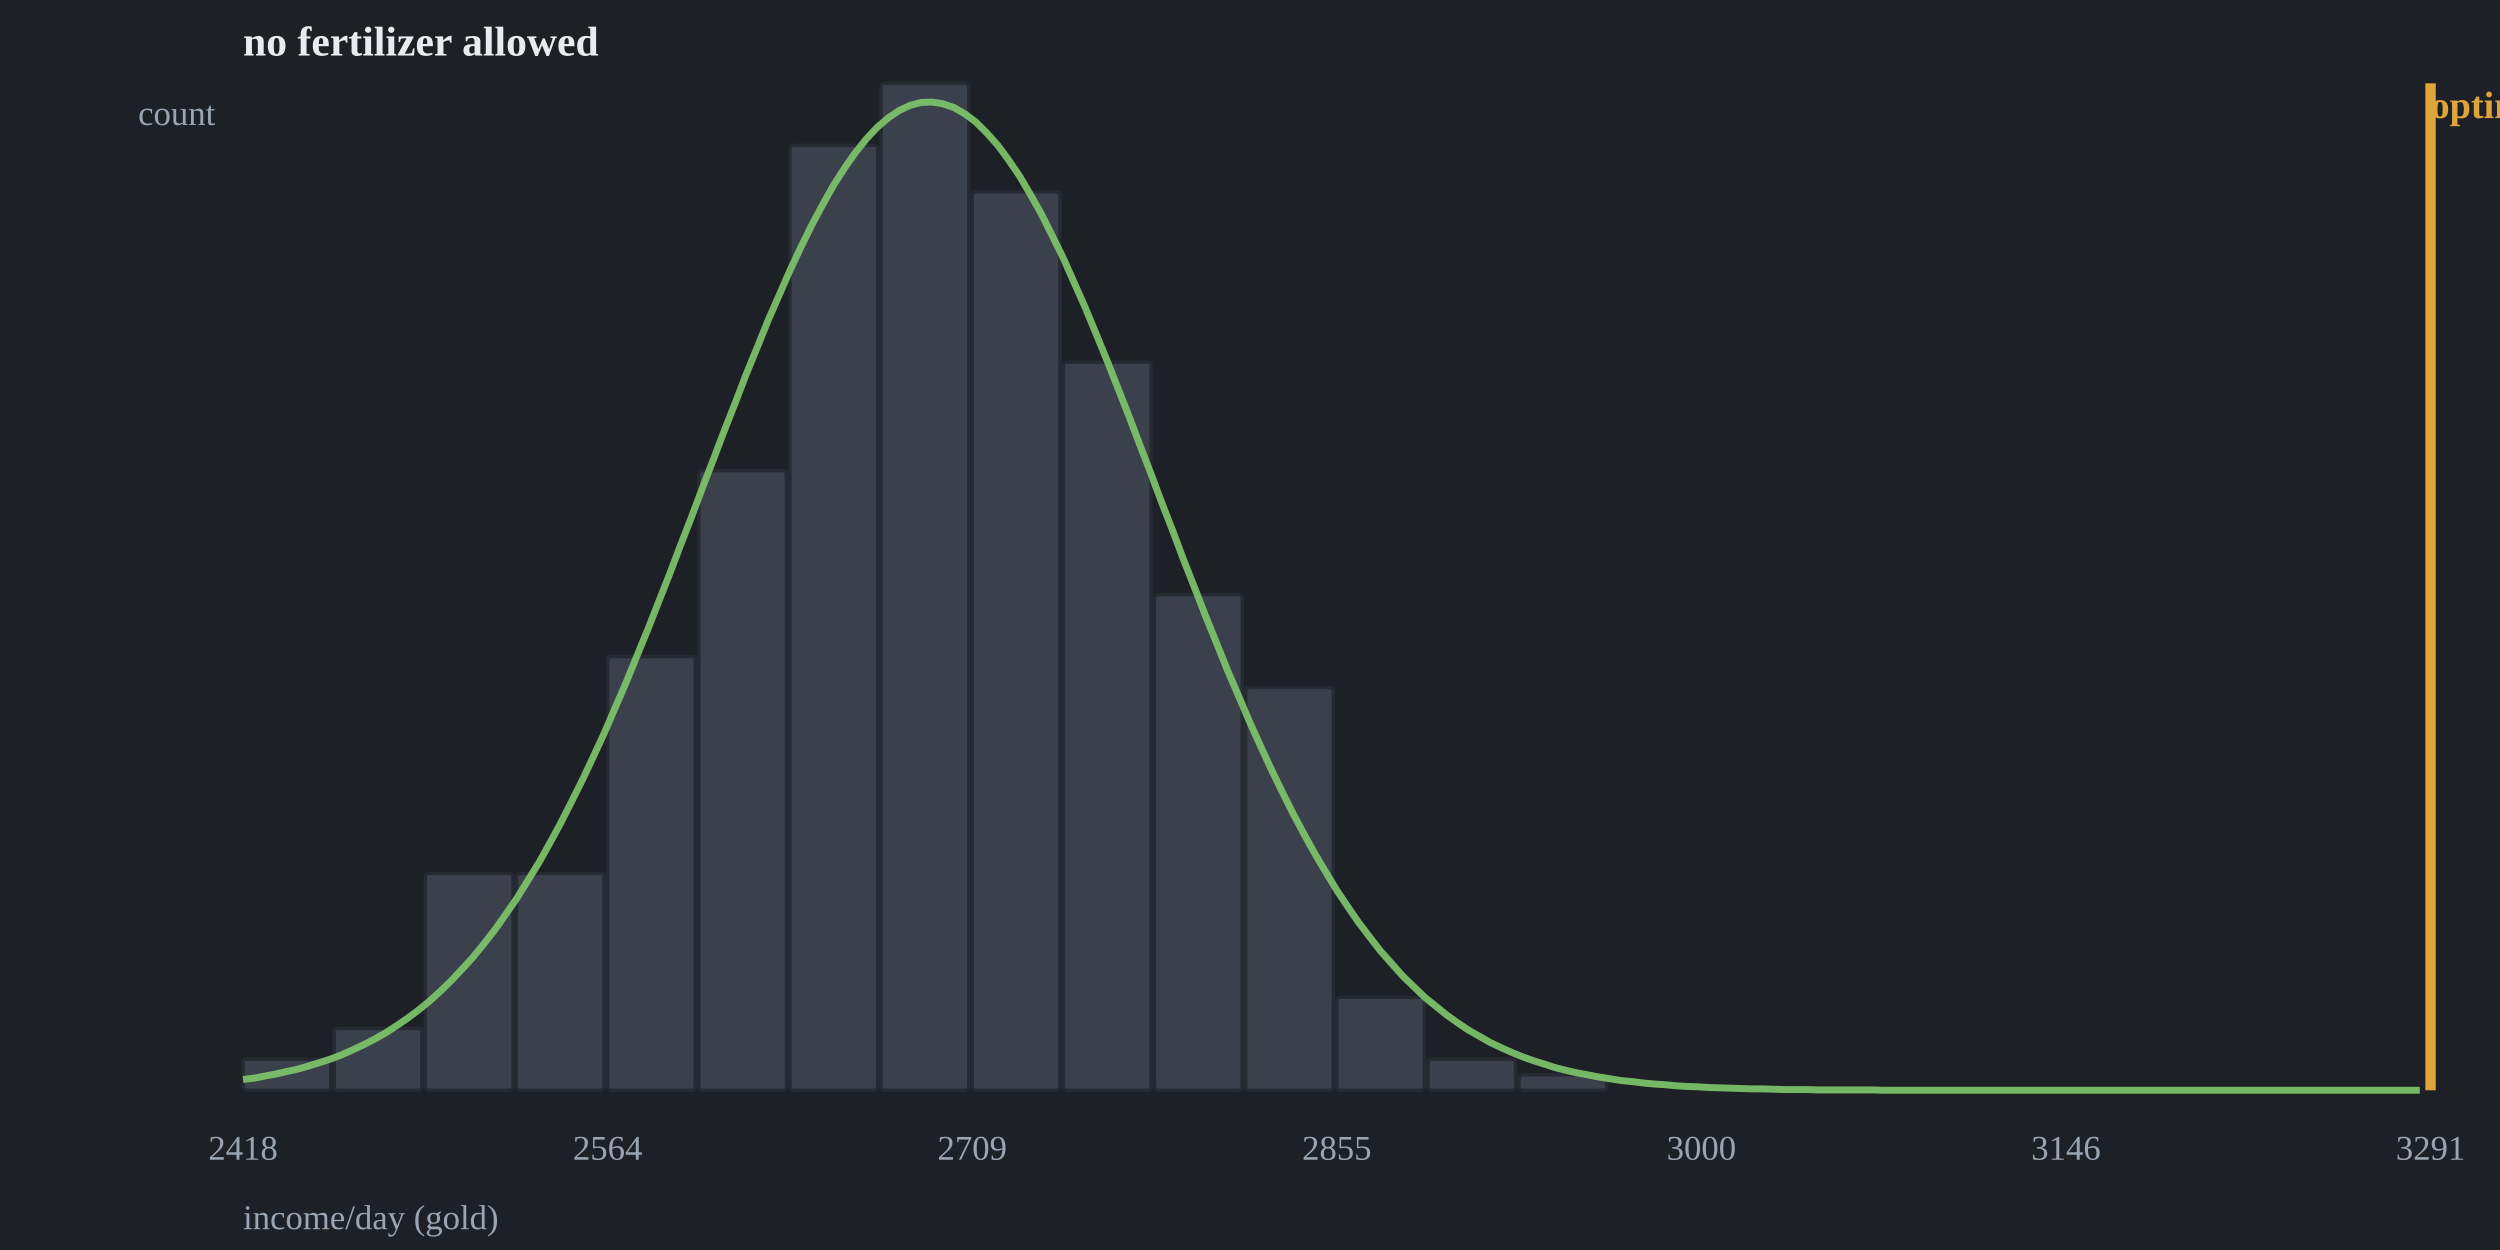
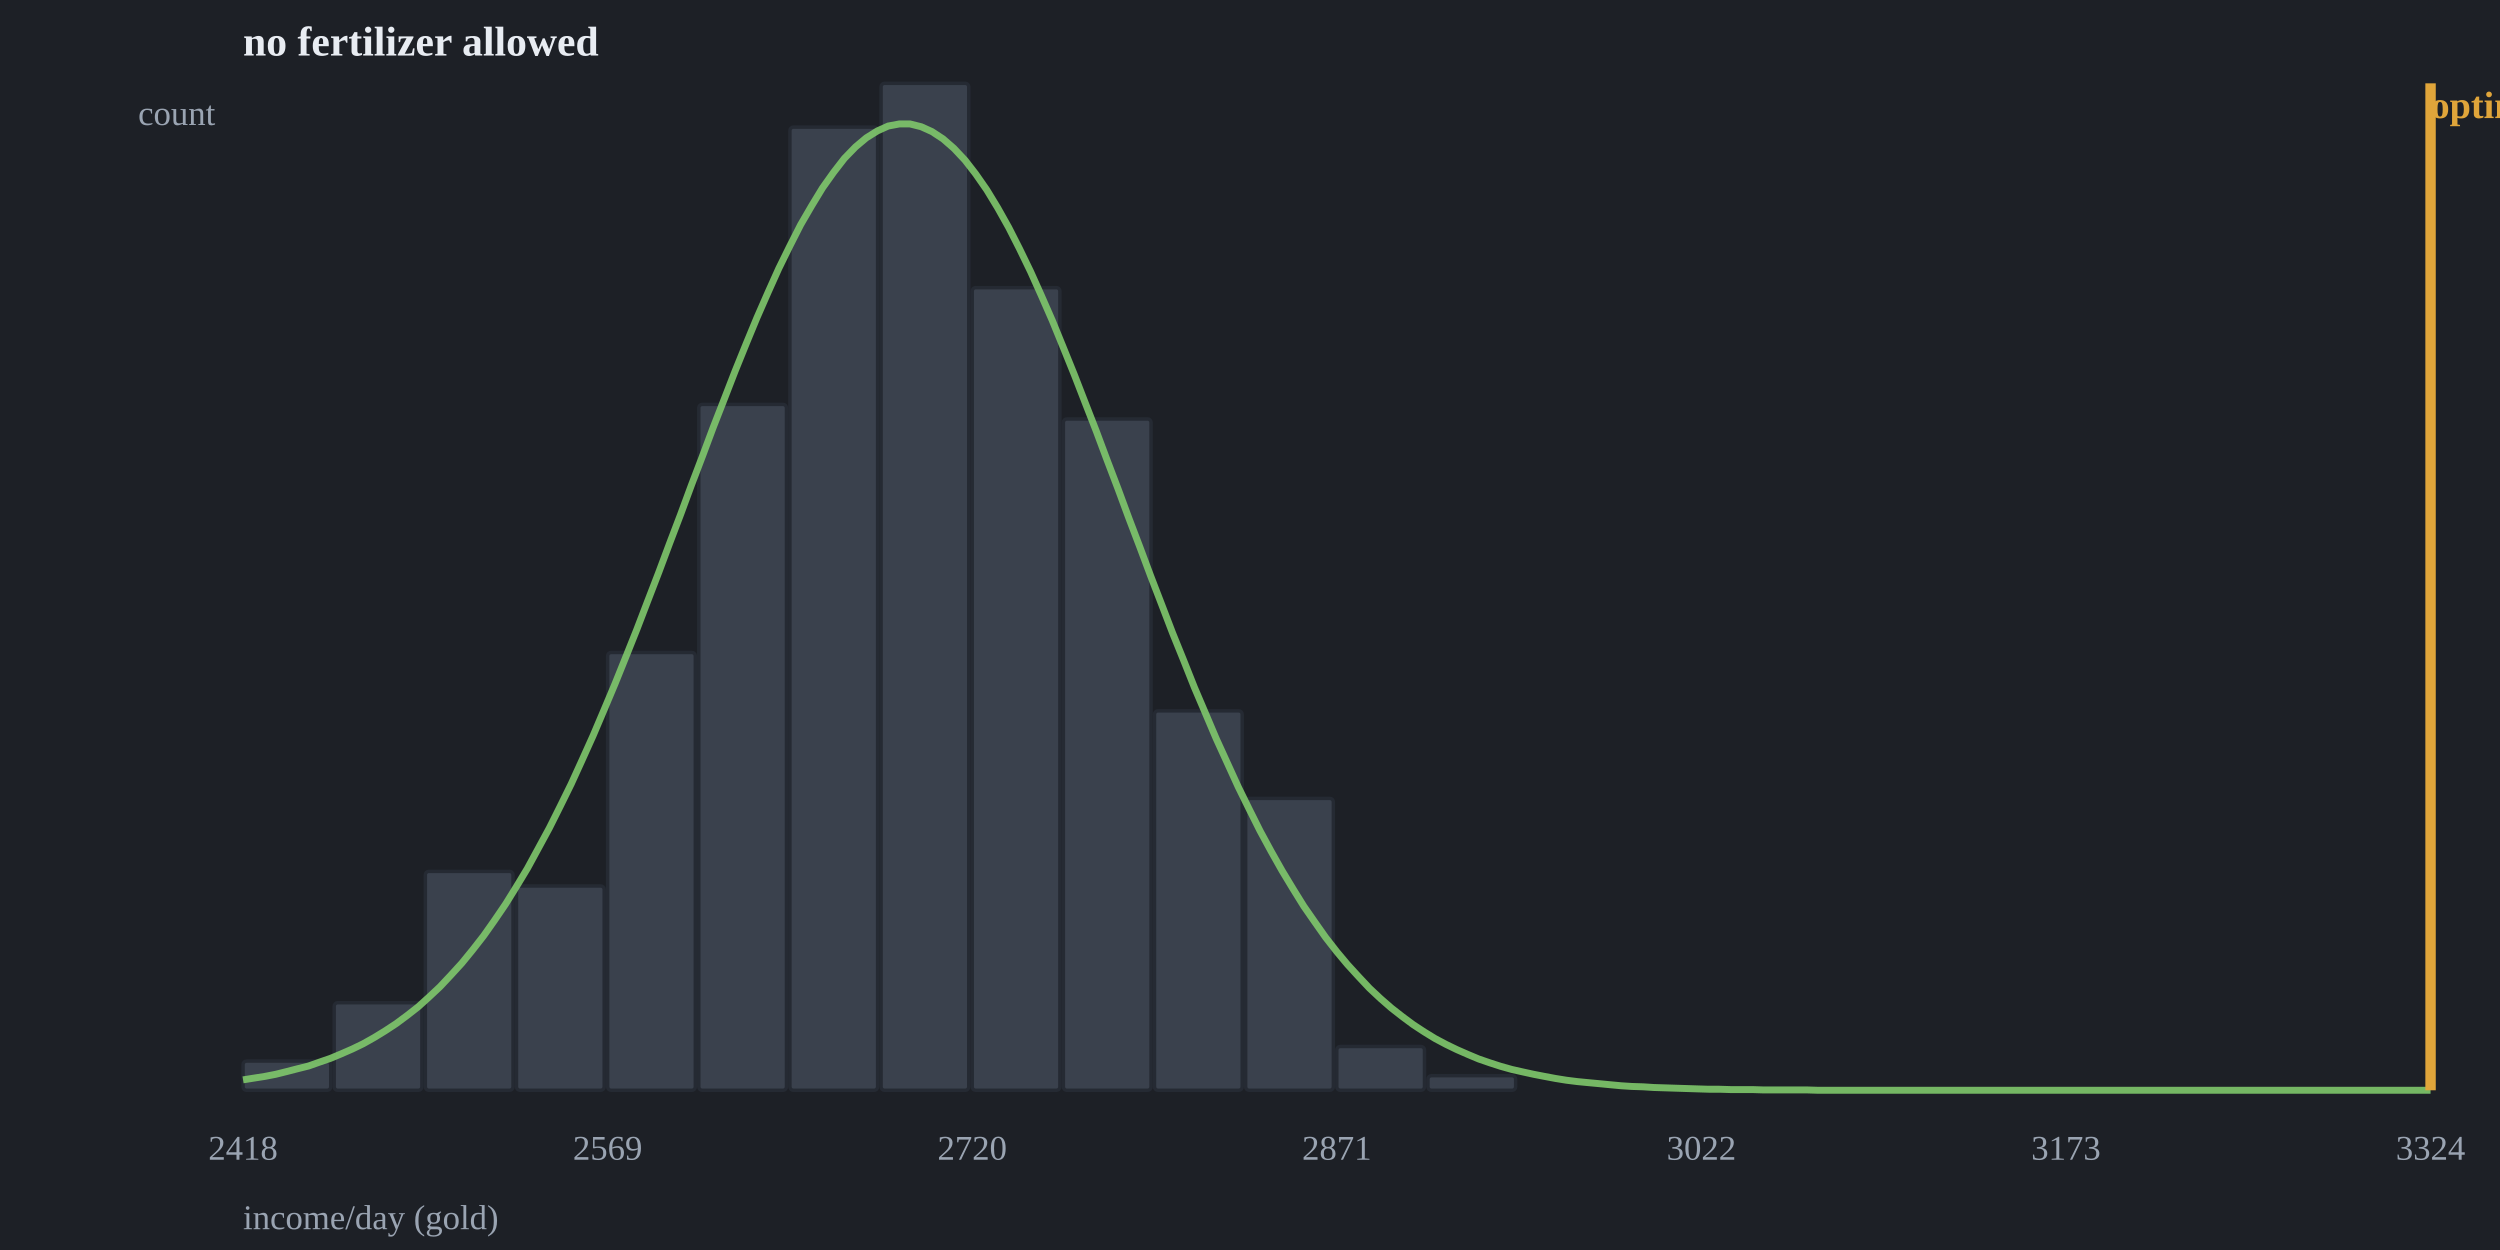
<svg xmlns="http://www.w3.org/2000/svg" viewBox="0 0 720 360" width="100%" role="img" aria-label="no fertilizer allowed">
  <rect width="720" height="360" fill="#1d2026" />
  <text x="70" y="16" font-size="12" font-weight="700" fill="#e8ecf2">no fertilizer allowed</text>
  <text x="62" y="36" font-size="10" fill="#9aa4b2" text-anchor="end">count</text>
-   <rect x="70" y="305.077" width="25.25" height="8.923" fill="#3a414d" stroke="#252a33" rx="1" />
-   <rect x="96.25" y="296.154" width="25.25" height="17.846" fill="#3a414d" stroke="#252a33" rx="1" />
-   <rect x="122.5" y="251.538" width="25.25" height="62.462" fill="#3a414d" stroke="#252a33" rx="1" />
-   <rect x="148.75" y="251.538" width="25.25" height="62.462" fill="#3a414d" stroke="#252a33" rx="1" />
-   <rect x="175" y="189.077" width="25.25" height="124.923" fill="#3a414d" stroke="#252a33" rx="1" />
-   <rect x="201.25" y="135.538" width="25.25" height="178.462" fill="#3a414d" stroke="#252a33" rx="1" />
-   <rect x="227.5" y="41.846" width="25.25" height="272.154" fill="#3a414d" stroke="#252a33" rx="1" />
+   <rect x="70" y="305.594" width="25.25" height="8.406" fill="#3a414d" stroke="#252a33" rx="1" />
+   <rect x="96.25" y="288.783" width="25.25" height="25.217" fill="#3a414d" stroke="#252a33" rx="1" />
+   <rect x="122.5" y="250.957" width="25.25" height="63.043" fill="#3a414d" stroke="#252a33" rx="1" />
+   <rect x="148.75" y="255.159" width="25.25" height="58.841" fill="#3a414d" stroke="#252a33" rx="1" />
+   <rect x="175" y="187.913" width="25.25" height="126.087" fill="#3a414d" stroke="#252a33" rx="1" />
+   <rect x="201.25" y="116.464" width="25.25" height="197.536" fill="#3a414d" stroke="#252a33" rx="1" />
+   <rect x="227.5" y="36.609" width="25.25" height="277.391" fill="#3a414d" stroke="#252a33" rx="1" />
  <rect x="253.75" y="24" width="25.25" height="290" fill="#3a414d" stroke="#252a33" rx="1" />
-   <rect x="280" y="55.231" width="25.25" height="258.769" fill="#3a414d" stroke="#252a33" rx="1" />
-   <rect x="306.25" y="104.308" width="25.25" height="209.692" fill="#3a414d" stroke="#252a33" rx="1" />
-   <rect x="332.5" y="171.231" width="25.25" height="142.769" fill="#3a414d" stroke="#252a33" rx="1" />
-   <rect x="358.75" y="198" width="25.25" height="116" fill="#3a414d" stroke="#252a33" rx="1" />
-   <rect x="385" y="287.231" width="25.25" height="26.769" fill="#3a414d" stroke="#252a33" rx="1" />
-   <rect x="411.25" y="305.077" width="25.25" height="8.923" fill="#3a414d" stroke="#252a33" rx="1" />
-   <rect x="437.5" y="309.538" width="25.25" height="4.462" fill="#3a414d" stroke="#252a33" rx="1" />
+   <rect x="280" y="82.841" width="25.25" height="231.159" fill="#3a414d" stroke="#252a33" rx="1" />
+   <rect x="306.25" y="120.667" width="25.25" height="193.333" fill="#3a414d" stroke="#252a33" rx="1" />
+   <rect x="332.5" y="204.725" width="25.25" height="109.275" fill="#3a414d" stroke="#252a33" rx="1" />
+   <rect x="358.75" y="229.942" width="25.25" height="84.058" fill="#3a414d" stroke="#252a33" rx="1" />
+   <rect x="385" y="301.391" width="25.25" height="12.609" fill="#3a414d" stroke="#252a33" rx="1" />
+   <rect x="411.25" y="309.797" width="25.25" height="4.203" fill="#3a414d" stroke="#252a33" rx="1" />
+   <rect x="437.5" y="314" width="25.25" height="0" fill="#3a414d" stroke="#252a33" rx="1" />
  <rect x="463.75" y="314" width="25.25" height="0" fill="#3a414d" stroke="#252a33" rx="1" />
  <rect x="490" y="314" width="25.25" height="0" fill="#3a414d" stroke="#252a33" rx="1" />
  <rect x="516.25" y="314" width="25.25" height="0" fill="#3a414d" stroke="#252a33" rx="1" />
  <rect x="542.5" y="314" width="25.25" height="0" fill="#3a414d" stroke="#252a33" rx="1" />
  <rect x="568.75" y="314" width="25.25" height="0" fill="#3a414d" stroke="#252a33" rx="1" />
  <rect x="595" y="314" width="25.25" height="0" fill="#3a414d" stroke="#252a33" rx="1" />
  <rect x="621.25" y="314" width="25.25" height="0" fill="#3a414d" stroke="#252a33" rx="1" />
  <rect x="647.5" y="314" width="25.25" height="0" fill="#3a414d" stroke="#252a33" rx="1" />
  <rect x="673.75" y="314" width="25.25" height="0" fill="#3a414d" stroke="#252a33" rx="1" />
-   <path d="M70.0 310.9L73.2 310.5L76.3 309.9L79.5 309.3L82.6 308.6L85.8 307.9L88.9 307.0L92.1 306.0L95.2 305.0L98.4 303.8L101.5 302.4L104.7 300.9L107.8 299.3L111.0 297.5L114.1 295.5L117.3 293.3L120.4 291.0L123.6 288.4L126.7 285.6L129.9 282.5L133.0 279.2L136.2 275.7L139.3 271.9L142.5 267.8L145.6 263.4L148.8 258.8L151.9 253.8L155.1 248.6L158.2 243.1L161.4 237.2L164.5 231.1L167.7 224.7L170.8 218.1L174.0 211.2L177.1 204.0L180.3 196.6L183.4 189.0L186.6 181.2L189.7 173.3L192.9 165.2L196.0 157.0L199.2 148.8L202.3 140.5L205.5 132.2L208.6 124.0L211.8 115.9L214.9 107.8L218.1 100.0L221.2 92.3L224.4 85.0L227.5 77.9L230.7 71.1L233.8 64.8L237.0 58.8L240.1 53.3L243.3 48.3L246.4 43.9L249.6 39.9L252.7 36.6L255.9 33.9L259.0 31.8L262.2 30.3L265.3 29.5L268.5 29.4L271.6 29.9L274.8 31.0L277.9 32.8L281.1 35.2L284.2 38.3L287.4 41.9L290.5 46.1L293.7 50.8L296.8 56.1L300.0 61.8L303.1 68.0L306.3 74.5L309.4 81.5L312.6 88.7L315.7 96.2L318.9 104.0L322.0 111.9L325.2 120.0L328.3 128.2L331.5 136.5L334.6 144.8L337.8 153.0L340.9 161.3L344.1 169.4L347.2 177.4L350.4 185.3L353.5 193.0L356.7 200.4L359.8 207.7L363.0 214.8L366.1 221.5L369.3 228.1L372.4 234.3L375.6 240.3L378.7 245.9L381.9 251.3L385.0 256.4L388.2 261.2L391.3 265.7L394.5 269.9L397.6 273.9L400.8 277.5L403.9 281.0L407.1 284.1L410.2 287.1L413.4 289.7L416.5 292.2L419.7 294.5L422.8 296.6L426.0 298.4L429.1 300.2L432.3 301.7L435.4 303.1L438.6 304.4L441.7 305.5L444.9 306.5L448.0 307.5L451.2 308.3L454.3 309.0L457.5 309.6L460.6 310.2L463.8 310.7L466.9 311.2L470.1 311.5L473.2 311.9L476.4 312.2L479.5 312.4L482.7 312.7L485.8 312.9L489.0 313.0L492.1 313.2L495.3 313.3L498.4 313.4L501.6 313.5L504.7 313.6L507.9 313.6L511.0 313.7L514.2 313.8L517.3 313.8L520.5 313.8L523.6 313.9L526.8 313.9L529.9 313.9L533.1 313.9L536.2 313.9L539.4 313.9L542.5 314.0L545.7 314.0L548.8 314.0L552.0 314.0L555.1 314.0L558.3 314.0L561.4 314.0L564.6 314.0L567.7 314.0L570.9 314.0L574.0 314.0L577.2 314.0L580.3 314.0L583.5 314.0L586.6 314.0L589.8 314.0L592.9 314.0L596.1 314.0L599.2 314.0L602.4 314.0L605.5 314.0L608.7 314.0L611.8 314.0L615.0 314.0L618.1 314.0L621.3 314.0L624.4 314.0L627.6 314.0L630.7 314.0L633.9 314.0L637.0 314.0L640.2 314.0L643.3 314.0L646.5 314.0L649.6 314.0L652.8 314.0L655.9 314.0L659.1 314.0L662.2 314.0L665.4 314.0L668.5 314.0L671.7 314.0L674.8 314.0L678.0 314.0L681.1 314.0L684.3 314.0L687.4 314.0L690.6 314.0L693.7 314.0L696.9 314.0" fill="none" stroke="#7ec86a" stroke-width="2" opacity="0.9" />
+   <path d="M70.0 311.0L73.1 310.5L76.3 310.0L79.4 309.4L82.6 308.6L85.7 307.8L88.9 307.0L92.0 305.9L95.2 304.8L98.3 303.5L101.5 302.1L104.6 300.6L107.8 298.8L110.9 296.9L114.1 294.8L117.2 292.5L120.4 290.0L123.5 287.2L126.7 284.2L129.8 280.9L133.0 277.4L136.1 273.6L139.3 269.5L142.4 265.1L145.6 260.4L148.7 255.4L151.9 250.1L155.0 244.4L158.2 238.5L161.3 232.3L164.5 225.8L167.6 219.0L170.8 211.9L173.9 204.6L177.1 197.0L180.2 189.3L183.4 181.3L186.5 173.2L189.7 164.9L192.8 156.6L196.0 148.2L199.1 139.8L202.3 131.4L205.4 123.1L208.6 114.9L211.7 106.9L214.9 99.0L218.0 91.5L221.2 84.2L224.3 77.3L227.5 70.8L230.6 64.7L233.8 59.2L236.9 54.1L240.1 49.6L243.2 45.6L246.4 42.3L249.5 39.7L252.7 37.7L255.8 36.3L259.0 35.7L262.1 35.7L265.3 36.5L268.4 37.9L271.6 40.0L274.7 42.7L277.9 46.1L281.0 50.1L284.2 54.7L287.3 59.8L290.5 65.5L293.6 71.6L296.8 78.2L299.9 85.1L303.1 92.4L306.2 100.0L309.4 107.9L312.5 115.9L315.7 124.1L318.8 132.4L322.0 140.8L325.1 149.2L328.3 157.6L331.4 165.9L334.6 174.2L337.7 182.3L340.9 190.2L344.0 198.0L347.2 205.5L350.3 212.8L353.5 219.8L356.6 226.6L359.8 233.1L362.9 239.3L366.1 245.2L369.2 250.7L372.4 256.0L375.5 261.0L378.7 265.6L381.8 270.0L385.0 274.1L388.1 277.8L391.3 281.3L394.4 284.6L397.6 287.6L400.7 290.3L403.9 292.8L407.0 295.1L410.2 297.2L413.3 299.1L416.5 300.8L419.6 302.3L422.8 303.7L425.9 305.0L429.1 306.1L432.2 307.1L435.4 308.0L438.5 308.7L441.7 309.4L444.8 310.0L448.0 310.6L451.1 311.1L454.3 311.5L457.4 311.8L460.6 312.1L463.7 312.4L466.9 312.7L470.0 312.9L473.2 313.0L476.3 313.2L479.5 313.3L482.6 313.4L485.8 313.5L488.9 313.6L492.1 313.7L495.2 313.7L498.4 313.8L501.5 313.8L504.7 313.8L507.8 313.9L511.0 313.9L514.1 313.9L517.3 313.9L520.4 313.9L523.6 314.0L526.7 314.0L529.9 314.0L533.0 314.0L536.2 314.0L539.3 314.0L542.5 314.0L545.6 314.0L548.8 314.0L551.9 314.0L555.1 314.0L558.2 314.0L561.4 314.0L564.5 314.0L567.7 314.0L570.8 314.0L574.0 314.0L577.1 314.0L580.3 314.0L583.4 314.0L586.6 314.0L589.7 314.0L592.9 314.0L596.0 314.0L599.2 314.0L602.3 314.0L605.5 314.0L608.6 314.0L611.8 314.0L614.9 314.0L618.1 314.0L621.2 314.0L624.4 314.0L627.5 314.0L630.7 314.0L633.8 314.0L637.0 314.0L640.1 314.0L643.3 314.0L646.4 314.0L649.6 314.0L652.7 314.0L655.9 314.0L659.0 314.0L662.2 314.0L665.3 314.0L668.5 314.0L671.6 314.0L674.8 314.0L677.9 314.0L681.1 314.0L684.2 314.0L687.4 314.0L690.5 314.0L693.7 314.0L696.8 314.0L700.0 314.0" fill="none" stroke="#7ec86a" stroke-width="2" opacity="0.9" />
  <line x1="700" y1="24" x2="700" y2="314" stroke="#e0a53a" stroke-width="3" />
-   <text x="700" y="34" font-size="11" fill="#e0a53a" font-weight="700">optimizer 3291</text>
+   <text x="700" y="34" font-size="11" fill="#e0a53a" font-weight="700">optimizer 3324</text>
  <text x="70" y="334" text-anchor="middle" font-size="10" fill="#9aa4b2">2418</text>
-   <text x="175" y="334" text-anchor="middle" font-size="10" fill="#9aa4b2">2564</text>
-   <text x="280" y="334" text-anchor="middle" font-size="10" fill="#9aa4b2">2709</text>
-   <text x="385" y="334" text-anchor="middle" font-size="10" fill="#9aa4b2">2855</text>
-   <text x="490" y="334" text-anchor="middle" font-size="10" fill="#9aa4b2">3000</text>
-   <text x="595" y="334" text-anchor="middle" font-size="10" fill="#9aa4b2">3146</text>
-   <text x="700" y="334" text-anchor="middle" font-size="10" fill="#9aa4b2">3291</text>
+   <text x="175" y="334" text-anchor="middle" font-size="10" fill="#9aa4b2">2569</text>
+   <text x="280" y="334" text-anchor="middle" font-size="10" fill="#9aa4b2">2720</text>
+   <text x="385" y="334" text-anchor="middle" font-size="10" fill="#9aa4b2">2871</text>
+   <text x="490" y="334" text-anchor="middle" font-size="10" fill="#9aa4b2">3022</text>
+   <text x="595" y="334" text-anchor="middle" font-size="10" fill="#9aa4b2">3173</text>
+   <text x="700" y="334" text-anchor="middle" font-size="10" fill="#9aa4b2">3324</text>
  <text x="70" y="354" font-size="10" fill="#9aa4b2">income/day (gold)</text>
</svg>
